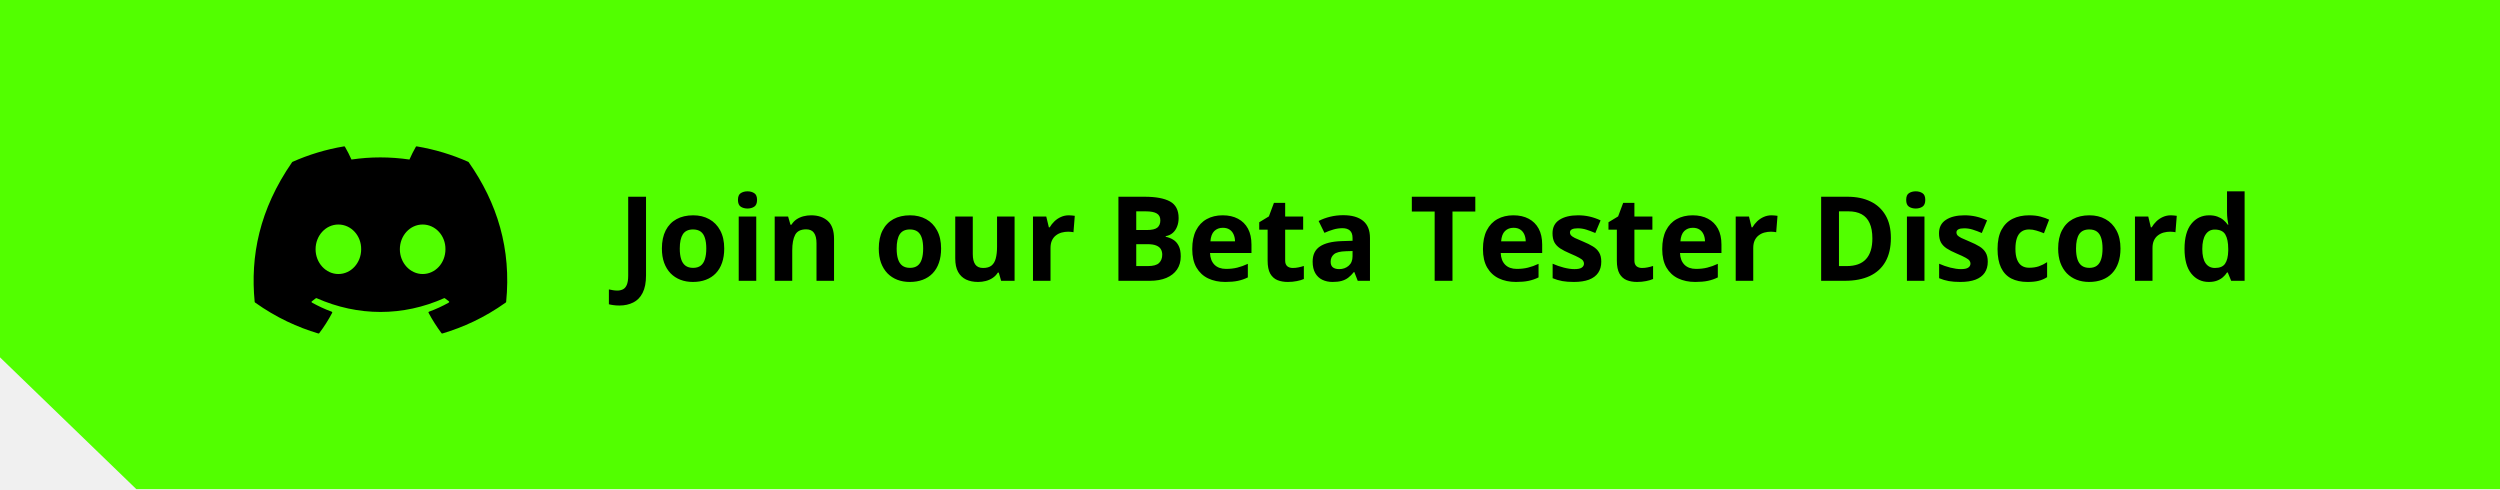
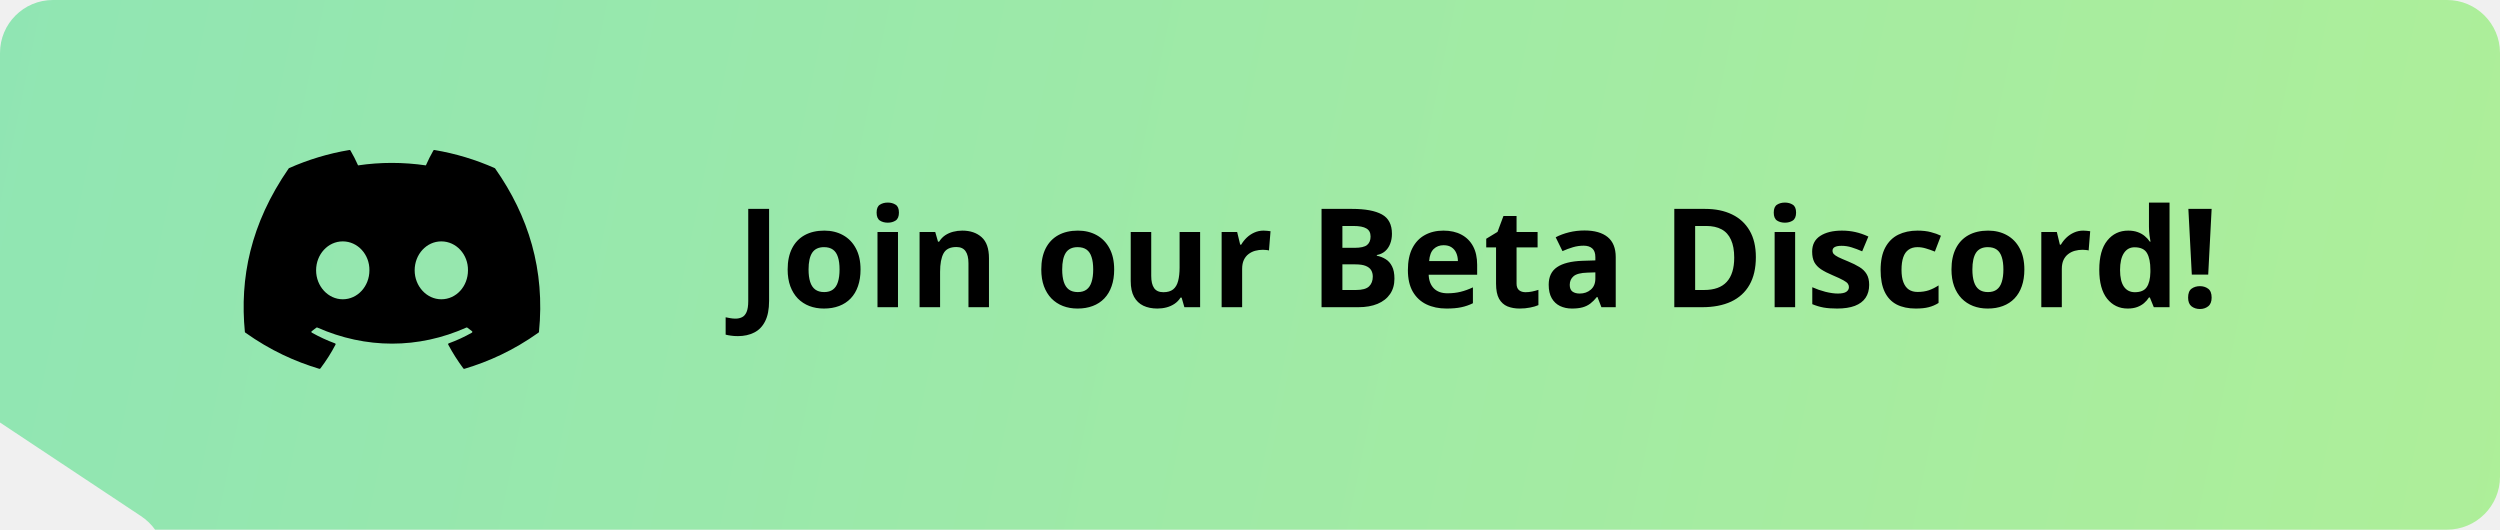
- <svg xmlns="http://www.w3.org/2000/svg" width="276" height="54" viewBox="0 0 276 54" fill="none">
-   <path fill-rule="evenodd" clip-rule="evenodd" d="M276 0H0V39.45L15.051 54H276V0Z" fill="#52FF00" />
-   <path d="M68.382 33.73C68.128 33.73 67.906 33.715 67.716 33.685C67.521 33.66 67.356 33.628 67.221 33.59V31.952C67.356 31.982 67.502 32.009 67.659 32.035C67.811 32.064 67.974 32.079 68.147 32.079C68.376 32.079 68.581 32.035 68.763 31.946C68.945 31.861 69.089 31.698 69.195 31.457C69.301 31.216 69.353 30.869 69.353 30.416V21.72H71.321V30.403C71.321 31.199 71.197 31.84 70.947 32.327C70.701 32.818 70.356 33.173 69.912 33.393C69.472 33.617 68.962 33.73 68.382 33.73ZM79.954 27.439C79.954 28.031 79.874 28.556 79.713 29.013C79.556 29.47 79.326 29.857 79.021 30.175C78.721 30.488 78.357 30.725 77.929 30.886C77.506 31.047 77.028 31.127 76.495 31.127C75.995 31.127 75.536 31.047 75.117 30.886C74.703 30.725 74.341 30.488 74.032 30.175C73.727 29.857 73.49 29.47 73.321 29.013C73.156 28.556 73.073 28.031 73.073 27.439C73.073 26.652 73.213 25.985 73.492 25.439C73.772 24.894 74.169 24.479 74.686 24.195C75.202 23.912 75.817 23.77 76.533 23.77C77.197 23.77 77.785 23.912 78.297 24.195C78.814 24.479 79.218 24.894 79.51 25.439C79.806 25.985 79.954 26.652 79.954 27.439ZM75.047 27.439C75.047 27.904 75.098 28.296 75.2 28.613C75.301 28.931 75.46 29.17 75.676 29.331C75.892 29.491 76.173 29.572 76.52 29.572C76.863 29.572 77.14 29.491 77.352 29.331C77.567 29.17 77.724 28.931 77.821 28.613C77.923 28.296 77.974 27.904 77.974 27.439C77.974 26.969 77.923 26.58 77.821 26.271C77.724 25.958 77.567 25.723 77.352 25.566C77.136 25.41 76.854 25.331 76.507 25.331C75.995 25.331 75.623 25.507 75.39 25.858C75.162 26.21 75.047 26.736 75.047 27.439ZM83.49 23.903V31H81.554V23.903H83.49ZM82.525 21.123C82.813 21.123 83.06 21.191 83.268 21.326C83.475 21.457 83.579 21.705 83.579 22.069C83.579 22.428 83.475 22.678 83.268 22.818C83.06 22.953 82.813 23.021 82.525 23.021C82.233 23.021 81.983 22.953 81.776 22.818C81.573 22.678 81.471 22.428 81.471 22.069C81.471 21.705 81.573 21.457 81.776 21.326C81.983 21.191 82.233 21.123 82.525 21.123ZM89.558 23.77C90.316 23.77 90.925 23.977 91.386 24.392C91.847 24.803 92.078 25.463 92.078 26.373V31H90.142V26.855C90.142 26.347 90.049 25.964 89.863 25.706C89.681 25.448 89.393 25.319 88.999 25.319C88.407 25.319 88.003 25.52 87.787 25.922C87.571 26.324 87.463 26.904 87.463 27.661V31H85.527V23.903H87.006L87.267 24.811H87.374C87.527 24.566 87.715 24.367 87.939 24.214C88.168 24.062 88.42 23.95 88.695 23.878C88.974 23.806 89.262 23.77 89.558 23.77ZM103.897 27.439C103.897 28.031 103.817 28.556 103.656 29.013C103.5 29.47 103.269 29.857 102.964 30.175C102.664 30.488 102.3 30.725 101.873 30.886C101.449 31.047 100.971 31.127 100.438 31.127C99.939 31.127 99.48 31.047 99.061 30.886C98.646 30.725 98.284 30.488 97.975 30.175C97.67 29.857 97.433 29.47 97.264 29.013C97.099 28.556 97.017 28.031 97.017 27.439C97.017 26.652 97.156 25.985 97.436 25.439C97.715 24.894 98.113 24.479 98.629 24.195C99.145 23.912 99.761 23.77 100.476 23.77C101.14 23.77 101.729 23.912 102.241 24.195C102.757 24.479 103.161 24.894 103.453 25.439C103.749 25.985 103.897 26.652 103.897 27.439ZM98.991 27.439C98.991 27.904 99.041 28.296 99.143 28.613C99.245 28.931 99.403 29.17 99.619 29.331C99.835 29.491 100.116 29.572 100.463 29.572C100.806 29.572 101.083 29.491 101.295 29.331C101.511 29.17 101.667 28.931 101.765 28.613C101.866 28.296 101.917 27.904 101.917 27.439C101.917 26.969 101.866 26.58 101.765 26.271C101.667 25.958 101.511 25.723 101.295 25.566C101.079 25.41 100.798 25.331 100.451 25.331C99.939 25.331 99.566 25.507 99.334 25.858C99.105 26.21 98.991 26.736 98.991 27.439ZM112.01 23.903V31H110.524L110.264 30.092H110.163C110.01 30.334 109.82 30.53 109.591 30.683C109.363 30.835 109.111 30.947 108.836 31.019C108.561 31.091 108.275 31.127 107.979 31.127C107.471 31.127 107.029 31.038 106.652 30.86C106.276 30.678 105.982 30.397 105.77 30.016C105.563 29.635 105.459 29.14 105.459 28.531V23.903H107.395V28.048C107.395 28.556 107.486 28.939 107.668 29.197C107.85 29.455 108.14 29.584 108.538 29.584C108.931 29.584 109.24 29.496 109.464 29.318C109.689 29.136 109.845 28.871 109.934 28.524C110.027 28.173 110.074 27.746 110.074 27.242V23.903H112.01ZM118.002 23.77C118.099 23.77 118.211 23.776 118.338 23.789C118.47 23.797 118.575 23.81 118.656 23.827L118.51 25.643C118.446 25.621 118.355 25.607 118.237 25.598C118.123 25.585 118.023 25.579 117.938 25.579C117.689 25.579 117.445 25.611 117.208 25.674C116.976 25.738 116.766 25.841 116.58 25.985C116.394 26.125 116.246 26.311 116.136 26.544C116.03 26.773 115.977 27.054 115.977 27.388V31H114.041V23.903H115.507L115.793 25.097H115.888C116.028 24.855 116.201 24.635 116.409 24.436C116.62 24.233 116.859 24.073 117.126 23.954C117.397 23.831 117.689 23.77 118.002 23.77ZM123.474 21.72H126.362C127.597 21.72 128.533 21.893 129.167 22.24C129.802 22.587 130.12 23.197 130.12 24.068C130.12 24.42 130.062 24.737 129.948 25.02C129.838 25.304 129.677 25.537 129.466 25.719C129.254 25.901 128.996 26.019 128.691 26.074V26.138C129 26.201 129.28 26.311 129.529 26.468C129.779 26.62 129.978 26.844 130.126 27.141C130.278 27.433 130.354 27.822 130.354 28.309C130.354 28.871 130.217 29.354 129.942 29.756C129.667 30.158 129.273 30.467 128.761 30.683C128.253 30.894 127.648 31 126.946 31H123.474V21.72ZM125.441 25.395H126.584C127.155 25.395 127.551 25.306 127.771 25.128C127.991 24.947 128.101 24.68 128.101 24.329C128.101 23.973 127.97 23.719 127.708 23.567C127.449 23.41 127.039 23.332 126.476 23.332H125.441V25.395ZM125.441 26.956V29.375H126.724C127.316 29.375 127.729 29.261 127.961 29.032C128.194 28.804 128.311 28.497 128.311 28.112C128.311 27.883 128.26 27.682 128.158 27.509C128.057 27.335 127.885 27.2 127.644 27.102C127.407 27.005 127.079 26.956 126.66 26.956H125.441ZM134.982 23.77C135.638 23.77 136.203 23.897 136.677 24.151C137.151 24.401 137.517 24.765 137.775 25.243C138.033 25.721 138.162 26.305 138.162 26.995V27.934H133.585C133.607 28.48 133.77 28.91 134.074 29.223C134.383 29.532 134.811 29.686 135.356 29.686C135.809 29.686 136.224 29.64 136.601 29.546C136.977 29.453 137.364 29.314 137.762 29.127V30.625C137.411 30.799 137.043 30.926 136.658 31.006C136.277 31.087 135.813 31.127 135.268 31.127C134.557 31.127 133.926 30.996 133.376 30.733C132.83 30.471 132.401 30.071 132.087 29.534C131.778 28.996 131.624 28.319 131.624 27.502C131.624 26.673 131.764 25.983 132.043 25.433C132.326 24.879 132.72 24.464 133.224 24.189C133.727 23.91 134.313 23.77 134.982 23.77ZM134.995 25.148C134.618 25.148 134.305 25.268 134.055 25.509C133.81 25.75 133.668 26.129 133.63 26.645H136.347C136.342 26.358 136.29 26.102 136.188 25.877C136.091 25.653 135.943 25.475 135.744 25.344C135.549 25.213 135.299 25.148 134.995 25.148ZM142.726 29.584C142.938 29.584 143.143 29.563 143.342 29.521C143.545 29.479 143.746 29.426 143.945 29.362V30.803C143.737 30.896 143.479 30.973 143.17 31.032C142.866 31.095 142.531 31.127 142.167 31.127C141.744 31.127 141.363 31.059 141.025 30.924C140.691 30.784 140.426 30.545 140.231 30.206C140.041 29.864 139.946 29.388 139.946 28.778V25.357H139.019V24.538L140.085 23.891L140.644 22.393H141.882V23.903H143.869V25.357H141.882V28.778C141.882 29.049 141.958 29.252 142.11 29.388C142.267 29.519 142.472 29.584 142.726 29.584ZM148.293 23.757C149.245 23.757 149.975 23.965 150.483 24.379C150.991 24.794 151.245 25.425 151.245 26.271V31H149.893L149.518 30.035H149.467C149.264 30.289 149.057 30.496 148.845 30.657C148.634 30.818 148.39 30.936 148.115 31.013C147.84 31.089 147.506 31.127 147.112 31.127C146.693 31.127 146.317 31.047 145.982 30.886C145.652 30.725 145.392 30.48 145.202 30.149C145.011 29.815 144.916 29.392 144.916 28.88C144.916 28.127 145.181 27.572 145.709 27.217C146.238 26.857 147.032 26.658 148.09 26.62L149.321 26.582V26.271C149.321 25.899 149.224 25.626 149.029 25.452C148.835 25.279 148.564 25.192 148.217 25.192C147.874 25.192 147.538 25.241 147.208 25.338C146.877 25.435 146.547 25.558 146.217 25.706L145.576 24.398C145.953 24.2 146.374 24.043 146.839 23.929C147.309 23.814 147.794 23.757 148.293 23.757ZM149.321 27.712L148.572 27.737C147.946 27.754 147.51 27.866 147.265 28.074C147.023 28.281 146.903 28.554 146.903 28.893C146.903 29.189 146.99 29.4 147.163 29.527C147.337 29.65 147.563 29.711 147.842 29.711C148.257 29.711 148.606 29.589 148.89 29.343C149.177 29.098 149.321 28.749 149.321 28.296V27.712ZM160.354 31H158.386V23.357H155.866V21.72H162.874V23.357H160.354V31ZM167.076 23.77C167.732 23.77 168.297 23.897 168.771 24.151C169.244 24.401 169.611 24.765 169.869 25.243C170.127 25.721 170.256 26.305 170.256 26.995V27.934H165.679C165.7 28.48 165.863 28.91 166.168 29.223C166.477 29.532 166.904 29.686 167.45 29.686C167.903 29.686 168.318 29.64 168.694 29.546C169.071 29.453 169.458 29.314 169.856 29.127V30.625C169.505 30.799 169.137 30.926 168.751 31.006C168.371 31.087 167.907 31.127 167.361 31.127C166.65 31.127 166.02 30.996 165.47 30.733C164.924 30.471 164.494 30.071 164.181 29.534C163.872 28.996 163.718 28.319 163.718 27.502C163.718 26.673 163.857 25.983 164.137 25.433C164.42 24.879 164.814 24.464 165.317 24.189C165.821 23.91 166.407 23.77 167.076 23.77ZM167.088 25.148C166.712 25.148 166.399 25.268 166.149 25.509C165.903 25.75 165.762 26.129 165.724 26.645H168.44C168.436 26.358 168.383 26.102 168.282 25.877C168.184 25.653 168.036 25.475 167.837 25.344C167.643 25.213 167.393 25.148 167.088 25.148ZM176.781 28.893C176.781 29.375 176.667 29.783 176.438 30.118C176.214 30.448 175.878 30.7 175.429 30.873C174.981 31.042 174.422 31.127 173.753 31.127C173.258 31.127 172.833 31.095 172.478 31.032C172.126 30.968 171.771 30.863 171.411 30.714V29.115C171.796 29.288 172.209 29.432 172.649 29.546C173.093 29.656 173.483 29.711 173.817 29.711C174.194 29.711 174.462 29.656 174.623 29.546C174.788 29.432 174.871 29.284 174.871 29.102C174.871 28.984 174.837 28.878 174.769 28.785C174.706 28.687 174.566 28.579 174.35 28.461C174.134 28.338 173.796 28.18 173.334 27.985C172.89 27.799 172.524 27.61 172.236 27.42C171.953 27.23 171.741 27.005 171.602 26.747C171.466 26.485 171.398 26.152 171.398 25.75C171.398 25.095 171.652 24.602 172.16 24.271C172.672 23.937 173.356 23.77 174.21 23.77C174.651 23.77 175.069 23.814 175.467 23.903C175.869 23.992 176.282 24.134 176.705 24.329L176.121 25.725C175.77 25.573 175.438 25.448 175.125 25.351C174.816 25.253 174.5 25.205 174.179 25.205C173.895 25.205 173.681 25.243 173.538 25.319C173.394 25.395 173.322 25.511 173.322 25.668C173.322 25.782 173.358 25.884 173.43 25.973C173.506 26.061 173.65 26.161 173.861 26.271C174.077 26.377 174.392 26.514 174.807 26.684C175.209 26.849 175.558 27.022 175.854 27.204C176.151 27.382 176.379 27.604 176.54 27.871C176.701 28.133 176.781 28.474 176.781 28.893ZM181.282 29.584C181.493 29.584 181.699 29.563 181.897 29.521C182.101 29.479 182.302 29.426 182.5 29.362V30.803C182.293 30.896 182.035 30.973 181.726 31.032C181.421 31.095 181.087 31.127 180.723 31.127C180.3 31.127 179.919 31.059 179.581 30.924C179.246 30.784 178.982 30.545 178.787 30.206C178.597 29.864 178.501 29.388 178.501 28.778V25.357H177.575V24.538L178.641 23.891L179.2 22.393H180.438V23.903H182.424V25.357H180.438V28.778C180.438 29.049 180.514 29.252 180.666 29.388C180.823 29.519 181.028 29.584 181.282 29.584ZM186.868 23.77C187.524 23.77 188.089 23.897 188.562 24.151C189.036 24.401 189.403 24.765 189.661 25.243C189.919 25.721 190.048 26.305 190.048 26.995V27.934H185.471C185.492 28.48 185.655 28.91 185.96 29.223C186.269 29.532 186.696 29.686 187.242 29.686C187.695 29.686 188.11 29.64 188.486 29.546C188.863 29.453 189.25 29.314 189.648 29.127V30.625C189.297 30.799 188.929 30.926 188.543 31.006C188.163 31.087 187.699 31.127 187.153 31.127C186.442 31.127 185.812 30.996 185.262 30.733C184.716 30.471 184.286 30.071 183.973 29.534C183.664 28.996 183.51 28.319 183.51 27.502C183.51 26.673 183.649 25.983 183.929 25.433C184.212 24.879 184.606 24.464 185.109 24.189C185.613 23.91 186.199 23.77 186.868 23.77ZM186.88 25.148C186.504 25.148 186.191 25.268 185.941 25.509C185.695 25.75 185.554 26.129 185.516 26.645H188.232C188.228 26.358 188.175 26.102 188.074 25.877C187.976 25.653 187.828 25.475 187.629 25.344C187.435 25.213 187.185 25.148 186.88 25.148ZM195.583 23.77C195.68 23.77 195.792 23.776 195.919 23.789C196.051 23.797 196.156 23.81 196.237 23.827L196.091 25.643C196.027 25.621 195.936 25.607 195.818 25.598C195.704 25.585 195.604 25.579 195.52 25.579C195.27 25.579 195.027 25.611 194.79 25.674C194.557 25.738 194.347 25.841 194.161 25.985C193.975 26.125 193.827 26.311 193.717 26.544C193.611 26.773 193.558 27.054 193.558 27.388V31H191.622V23.903H193.088L193.374 25.097H193.469C193.609 24.855 193.782 24.635 193.99 24.436C194.201 24.233 194.44 24.073 194.707 23.954C194.978 23.831 195.27 23.77 195.583 23.77ZM208.754 26.271C208.754 27.316 208.553 28.19 208.151 28.893C207.754 29.591 207.176 30.118 206.418 30.473C205.661 30.824 204.749 31 203.683 31H201.055V21.72H203.968C204.942 21.72 205.786 21.893 206.501 22.24C207.216 22.583 207.771 23.093 208.164 23.77C208.558 24.443 208.754 25.276 208.754 26.271ZM206.71 26.322C206.71 25.636 206.609 25.073 206.406 24.633C206.207 24.189 205.911 23.861 205.517 23.649C205.128 23.438 204.645 23.332 204.07 23.332H203.022V29.375H203.867C204.827 29.375 205.54 29.119 206.006 28.607C206.476 28.095 206.71 27.333 206.71 26.322ZM212.461 23.903V31H210.525V23.903H212.461ZM211.497 21.123C211.784 21.123 212.032 21.191 212.239 21.326C212.447 21.457 212.55 21.705 212.55 22.069C212.55 22.428 212.447 22.678 212.239 22.818C212.032 22.953 211.784 23.021 211.497 23.021C211.205 23.021 210.955 22.953 210.748 22.818C210.544 22.678 210.443 22.428 210.443 22.069C210.443 21.705 210.544 21.457 210.748 21.326C210.955 21.191 211.205 21.123 211.497 21.123ZM219.45 28.893C219.45 29.375 219.336 29.783 219.107 30.118C218.883 30.448 218.547 30.7 218.098 30.873C217.65 31.042 217.091 31.127 216.422 31.127C215.927 31.127 215.502 31.095 215.146 31.032C214.795 30.968 214.44 30.863 214.08 30.714V29.115C214.465 29.288 214.878 29.432 215.318 29.546C215.762 29.656 216.152 29.711 216.486 29.711C216.862 29.711 217.131 29.656 217.292 29.546C217.457 29.432 217.54 29.284 217.54 29.102C217.54 28.984 217.506 28.878 217.438 28.785C217.375 28.687 217.235 28.579 217.019 28.461C216.803 28.338 216.465 28.18 216.003 27.985C215.559 27.799 215.193 27.61 214.905 27.42C214.622 27.23 214.41 27.005 214.271 26.747C214.135 26.485 214.067 26.152 214.067 25.75C214.067 25.095 214.321 24.602 214.829 24.271C215.341 23.937 216.025 23.77 216.879 23.77C217.319 23.77 217.738 23.814 218.136 23.903C218.538 23.992 218.951 24.134 219.374 24.329L218.79 25.725C218.439 25.573 218.107 25.448 217.793 25.351C217.485 25.253 217.169 25.205 216.848 25.205C216.564 25.205 216.35 25.243 216.207 25.319C216.063 25.395 215.991 25.511 215.991 25.668C215.991 25.782 216.027 25.884 216.099 25.973C216.175 26.061 216.319 26.161 216.53 26.271C216.746 26.377 217.061 26.514 217.476 26.684C217.878 26.849 218.227 27.022 218.523 27.204C218.82 27.382 219.048 27.604 219.209 27.871C219.37 28.133 219.45 28.474 219.45 28.893ZM223.843 31.127C223.14 31.127 222.542 31 222.046 30.746C221.551 30.488 221.175 30.09 220.917 29.553C220.658 29.015 220.529 28.328 220.529 27.49C220.529 26.622 220.675 25.916 220.967 25.37C221.264 24.82 221.672 24.415 222.192 24.157C222.717 23.899 223.324 23.77 224.014 23.77C224.505 23.77 224.928 23.819 225.284 23.916C225.643 24.009 225.957 24.121 226.223 24.252L225.652 25.75C225.347 25.628 225.064 25.528 224.801 25.452C224.539 25.372 224.277 25.331 224.014 25.331C223.676 25.331 223.394 25.412 223.17 25.573C222.946 25.729 222.778 25.966 222.668 26.284C222.558 26.601 222.503 26.999 222.503 27.477C222.503 27.947 222.563 28.336 222.681 28.645C222.8 28.954 222.971 29.185 223.195 29.337C223.42 29.485 223.693 29.559 224.014 29.559C224.416 29.559 224.774 29.506 225.087 29.4C225.4 29.29 225.705 29.138 226.001 28.943V30.6C225.705 30.786 225.394 30.92 225.068 31C224.746 31.085 224.338 31.127 223.843 31.127ZM234.101 27.439C234.101 28.031 234.02 28.556 233.859 29.013C233.703 29.47 233.472 29.857 233.167 30.175C232.867 30.488 232.503 30.725 232.076 30.886C231.653 31.047 231.174 31.127 230.641 31.127C230.142 31.127 229.683 31.047 229.264 30.886C228.849 30.725 228.487 30.488 228.178 30.175C227.874 29.857 227.637 29.47 227.467 29.013C227.302 28.556 227.22 28.031 227.22 27.439C227.22 26.652 227.359 25.985 227.639 25.439C227.918 24.894 228.316 24.479 228.832 24.195C229.348 23.912 229.964 23.77 230.679 23.77C231.344 23.77 231.932 23.912 232.444 24.195C232.96 24.479 233.364 24.894 233.656 25.439C233.952 25.985 234.101 26.652 234.101 27.439ZM229.194 27.439C229.194 27.904 229.245 28.296 229.346 28.613C229.448 28.931 229.606 29.17 229.822 29.331C230.038 29.491 230.319 29.572 230.667 29.572C231.009 29.572 231.286 29.491 231.498 29.331C231.714 29.17 231.87 28.931 231.968 28.613C232.069 28.296 232.12 27.904 232.12 27.439C232.12 26.969 232.069 26.58 231.968 26.271C231.87 25.958 231.714 25.723 231.498 25.566C231.282 25.41 231.001 25.331 230.654 25.331C230.142 25.331 229.769 25.507 229.537 25.858C229.308 26.21 229.194 26.736 229.194 27.439ZM239.661 23.77C239.758 23.77 239.871 23.776 239.998 23.789C240.129 23.797 240.235 23.81 240.315 23.827L240.169 25.643C240.105 25.621 240.014 25.607 239.896 25.598C239.782 25.585 239.682 25.579 239.598 25.579C239.348 25.579 239.105 25.611 238.868 25.674C238.635 25.738 238.425 25.841 238.239 25.985C238.053 26.125 237.905 26.311 237.795 26.544C237.689 26.773 237.636 27.054 237.636 27.388V31H235.7V23.903H237.167L237.452 25.097H237.547C237.687 24.855 237.861 24.635 238.068 24.436C238.279 24.233 238.519 24.073 238.785 23.954C239.056 23.831 239.348 23.77 239.661 23.77ZM243.851 31.127C243.059 31.127 242.414 30.818 241.915 30.2C241.419 29.578 241.172 28.666 241.172 27.464C241.172 26.25 241.424 25.331 241.927 24.709C242.431 24.083 243.089 23.77 243.901 23.77C244.24 23.77 244.538 23.817 244.796 23.91C245.055 24.003 245.277 24.128 245.463 24.284C245.653 24.441 245.814 24.616 245.945 24.811H246.009C245.983 24.676 245.952 24.477 245.914 24.214C245.88 23.948 245.863 23.675 245.863 23.395V21.123H247.805V31H246.32L245.945 30.08H245.863C245.74 30.274 245.586 30.452 245.399 30.613C245.217 30.769 245 30.894 244.746 30.987C244.492 31.08 244.193 31.127 243.851 31.127ZM244.53 29.584C245.059 29.584 245.431 29.428 245.647 29.115C245.867 28.797 245.983 28.321 245.996 27.686V27.477C245.996 26.787 245.89 26.26 245.679 25.896C245.467 25.528 245.074 25.344 244.498 25.344C244.071 25.344 243.736 25.528 243.495 25.896C243.254 26.265 243.133 26.796 243.133 27.49C243.133 28.184 243.254 28.706 243.495 29.058C243.741 29.409 244.085 29.584 244.53 29.584Z" fill="black" />
-   <g clip-path="url(#clip0_42_26)">
-     <path d="M51.703 17.87C49.919 17.077 48.005 16.493 46.004 16.159C45.967 16.152 45.931 16.168 45.912 16.201C45.666 16.624 45.394 17.177 45.203 17.612C43.05 17.3 40.909 17.3 38.801 17.612C38.61 17.168 38.328 16.624 38.081 16.201C38.062 16.169 38.026 16.153 37.989 16.159C35.989 16.492 34.075 17.076 32.29 17.87C32.274 17.877 32.261 17.887 32.252 17.901C28.622 23.152 27.628 28.273 28.116 33.331C28.118 33.356 28.132 33.38 28.152 33.395C30.547 35.098 32.867 36.131 35.144 36.817C35.18 36.827 35.219 36.814 35.242 36.785C35.781 36.073 36.261 35.322 36.672 34.533C36.697 34.487 36.673 34.432 36.624 34.413C35.862 34.134 35.137 33.793 34.44 33.406C34.385 33.374 34.38 33.298 34.431 33.261C34.578 33.155 34.724 33.044 34.865 32.932C34.89 32.912 34.925 32.907 34.955 32.92C39.538 34.946 44.498 34.946 49.027 32.92C49.057 32.906 49.092 32.911 49.118 32.931C49.259 33.043 49.405 33.155 49.553 33.261C49.604 33.298 49.601 33.374 49.545 33.406C48.848 33.8 48.123 34.134 47.36 34.412C47.311 34.431 47.288 34.487 47.313 34.533C47.733 35.321 48.213 36.072 48.742 36.784C48.764 36.814 48.804 36.827 48.84 36.817C51.128 36.131 53.448 35.098 55.843 33.395C55.864 33.38 55.877 33.357 55.879 33.332C56.463 27.485 54.902 22.405 51.74 17.902C51.732 17.887 51.719 17.877 51.703 17.87ZM37.357 30.252C35.977 30.252 34.84 29.025 34.84 27.519C34.84 26.013 35.955 24.787 37.357 24.787C38.769 24.787 39.895 26.024 39.873 27.519C39.873 29.025 38.758 30.252 37.357 30.252ZM46.66 30.252C45.281 30.252 44.144 29.025 44.144 27.519C44.144 26.013 45.259 24.787 46.66 24.787C48.073 24.787 49.199 26.024 49.177 27.519C49.177 29.025 48.073 30.252 46.66 30.252Z" fill="black" />
+ <svg xmlns="http://www.w3.org/2000/svg" width="236" height="50" viewBox="0 0 236 50" fill="none">
+   <path fill-rule="evenodd" clip-rule="evenodd" d="M5 0H231C233.761 0 236 2.239 236 5V45C236 47.761 233.761 50 231 50H14.64C14.296 49.517 13.847 49.077 13.286 48.705L0 39.885V5C0 2.239 2.239 0 5 0Z" fill="url(#paint0_linear_69_38)" />
+   <path d="M69.663 31.73C69.409 31.73 69.187 31.715 68.997 31.685C68.802 31.66 68.637 31.628 68.501 31.59V29.952C68.637 29.982 68.783 30.009 68.939 30.035C69.092 30.064 69.255 30.079 69.428 30.079C69.657 30.079 69.862 30.035 70.044 29.946C70.226 29.861 70.37 29.698 70.476 29.457C70.581 29.216 70.634 28.869 70.634 28.416V19.72H72.602V28.403C72.602 29.199 72.477 29.84 72.228 30.327C71.982 30.817 71.637 31.173 71.193 31.393C70.753 31.617 70.243 31.73 69.663 31.73ZM81.235 25.439C81.235 26.031 81.154 26.556 80.994 27.013C80.837 27.47 80.606 27.857 80.302 28.175C80.001 28.488 79.637 28.725 79.21 28.886C78.787 29.047 78.309 29.127 77.775 29.127C77.276 29.127 76.817 29.047 76.398 28.886C75.983 28.725 75.621 28.488 75.312 28.175C75.008 27.857 74.771 27.47 74.602 27.013C74.436 26.556 74.354 26.031 74.354 25.439C74.354 24.652 74.494 23.985 74.773 23.439C75.052 22.894 75.45 22.479 75.966 22.195C76.483 21.912 77.098 21.77 77.814 21.77C78.478 21.77 79.066 21.912 79.578 22.195C80.094 22.479 80.499 22.894 80.79 23.439C81.087 23.985 81.235 24.652 81.235 25.439ZM76.328 25.439C76.328 25.904 76.379 26.296 76.481 26.613C76.582 26.931 76.741 27.17 76.957 27.331C77.172 27.491 77.454 27.572 77.801 27.572C78.144 27.572 78.421 27.491 78.632 27.331C78.848 27.17 79.005 26.931 79.102 26.613C79.204 26.296 79.254 25.904 79.254 25.439C79.254 24.969 79.204 24.58 79.102 24.271C79.005 23.958 78.848 23.723 78.632 23.566C78.416 23.41 78.135 23.331 77.788 23.331C77.276 23.331 76.904 23.507 76.671 23.858C76.442 24.21 76.328 24.736 76.328 25.439ZM84.77 21.903V29H82.835V21.903H84.77ZM83.806 19.123C84.093 19.123 84.341 19.191 84.548 19.326C84.756 19.457 84.859 19.705 84.859 20.069C84.859 20.428 84.756 20.678 84.548 20.818C84.341 20.953 84.093 21.021 83.806 21.021C83.514 21.021 83.264 20.953 83.057 20.818C82.853 20.678 82.752 20.428 82.752 20.069C82.752 19.705 82.853 19.457 83.057 19.326C83.264 19.191 83.514 19.123 83.806 19.123ZM90.839 21.77C91.596 21.77 92.206 21.977 92.667 22.392C93.128 22.803 93.359 23.463 93.359 24.373V29H91.423V24.855C91.423 24.347 91.33 23.964 91.144 23.706C90.962 23.448 90.674 23.319 90.28 23.319C89.688 23.319 89.284 23.52 89.068 23.922C88.852 24.324 88.744 24.904 88.744 25.661V29H86.808V21.903H88.287L88.547 22.811H88.655C88.808 22.566 88.996 22.367 89.22 22.214C89.449 22.062 89.701 21.95 89.976 21.878C90.255 21.806 90.543 21.77 90.839 21.77ZM105.178 25.439C105.178 26.031 105.098 26.556 104.937 27.013C104.78 27.47 104.55 27.857 104.245 28.175C103.945 28.488 103.581 28.725 103.153 28.886C102.73 29.047 102.252 29.127 101.719 29.127C101.219 29.127 100.76 29.047 100.341 28.886C99.927 28.725 99.565 28.488 99.256 28.175C98.951 27.857 98.714 27.47 98.545 27.013C98.38 26.556 98.297 26.031 98.297 25.439C98.297 24.652 98.437 23.985 98.716 23.439C98.996 22.894 99.393 22.479 99.91 22.195C100.426 21.912 101.042 21.77 101.757 21.77C102.421 21.77 103.009 21.912 103.521 22.195C104.038 22.479 104.442 22.894 104.734 23.439C105.03 23.985 105.178 24.652 105.178 25.439ZM100.271 25.439C100.271 25.904 100.322 26.296 100.424 26.613C100.525 26.931 100.684 27.17 100.9 27.331C101.116 27.491 101.397 27.572 101.744 27.572C102.087 27.572 102.364 27.491 102.576 27.331C102.792 27.17 102.948 26.931 103.045 26.613C103.147 26.296 103.198 25.904 103.198 25.439C103.198 24.969 103.147 24.58 103.045 24.271C102.948 23.958 102.792 23.723 102.576 23.566C102.36 23.41 102.078 23.331 101.731 23.331C101.219 23.331 100.847 23.507 100.614 23.858C100.386 24.21 100.271 24.736 100.271 25.439ZM113.291 21.903V29H111.805L111.545 28.092H111.443C111.291 28.334 111.101 28.53 110.872 28.683C110.644 28.835 110.392 28.947 110.117 29.019C109.842 29.091 109.556 29.127 109.26 29.127C108.752 29.127 108.31 29.038 107.933 28.86C107.556 28.678 107.262 28.397 107.051 28.016C106.843 27.635 106.74 27.14 106.74 26.531V21.903H108.676V26.048C108.676 26.556 108.767 26.939 108.949 27.197C109.131 27.455 109.421 27.584 109.818 27.584C110.212 27.584 110.521 27.496 110.745 27.318C110.969 27.136 111.126 26.871 111.215 26.524C111.308 26.173 111.354 25.746 111.354 25.242V21.903H113.291ZM119.283 21.77C119.38 21.77 119.492 21.776 119.619 21.789C119.75 21.797 119.856 21.81 119.937 21.827L119.791 23.643C119.727 23.621 119.636 23.607 119.518 23.598C119.403 23.585 119.304 23.579 119.219 23.579C118.97 23.579 118.726 23.611 118.489 23.674C118.257 23.738 118.047 23.841 117.861 23.985C117.675 24.125 117.527 24.311 117.417 24.544C117.311 24.773 117.258 25.054 117.258 25.388V29H115.322V21.903H116.788L117.074 23.097H117.169C117.309 22.855 117.482 22.635 117.689 22.436C117.901 22.233 118.14 22.073 118.407 21.954C118.678 21.831 118.97 21.77 119.283 21.77ZM124.754 19.72H127.643C128.878 19.72 129.813 19.893 130.448 20.24C131.083 20.587 131.4 21.197 131.4 22.068C131.4 22.42 131.343 22.737 131.229 23.02C131.119 23.304 130.958 23.537 130.747 23.719C130.535 23.901 130.277 24.019 129.972 24.074V24.138C130.281 24.201 130.56 24.311 130.81 24.468C131.06 24.62 131.259 24.844 131.407 25.141C131.559 25.433 131.635 25.822 131.635 26.309C131.635 26.871 131.498 27.354 131.223 27.756C130.948 28.158 130.554 28.467 130.042 28.683C129.534 28.894 128.929 29 128.227 29H124.754V19.72ZM126.722 23.395H127.865C128.436 23.395 128.832 23.306 129.052 23.128C129.272 22.947 129.382 22.68 129.382 22.329C129.382 21.973 129.251 21.719 128.988 21.567C128.73 21.41 128.32 21.332 127.757 21.332H126.722V23.395ZM126.722 24.956V27.375H128.004C128.597 27.375 129.009 27.261 129.242 27.032C129.475 26.804 129.591 26.497 129.591 26.112C129.591 25.883 129.541 25.682 129.439 25.509C129.337 25.335 129.166 25.2 128.925 25.102C128.688 25.005 128.36 24.956 127.941 24.956H126.722ZM136.263 21.77C136.919 21.77 137.484 21.897 137.958 22.151C138.431 22.401 138.798 22.765 139.056 23.243C139.314 23.721 139.443 24.305 139.443 24.995V25.934H134.866C134.887 26.48 135.05 26.91 135.355 27.223C135.664 27.532 136.091 27.686 136.637 27.686C137.09 27.686 137.505 27.64 137.881 27.546C138.258 27.453 138.645 27.314 139.043 27.127V28.625C138.692 28.799 138.324 28.926 137.938 29.006C137.558 29.087 137.094 29.127 136.548 29.127C135.837 29.127 135.207 28.996 134.657 28.733C134.111 28.471 133.681 28.071 133.368 27.534C133.059 26.996 132.905 26.319 132.905 25.502C132.905 24.673 133.044 23.983 133.324 23.433C133.607 22.879 134.001 22.464 134.504 22.189C135.008 21.91 135.594 21.77 136.263 21.77ZM136.275 23.148C135.899 23.148 135.586 23.268 135.336 23.509C135.09 23.75 134.949 24.129 134.911 24.645H137.627C137.623 24.358 137.57 24.102 137.469 23.877C137.371 23.653 137.223 23.475 137.024 23.344C136.83 23.213 136.58 23.148 136.275 23.148ZM144.007 27.584C144.218 27.584 144.424 27.563 144.623 27.521C144.826 27.479 145.027 27.426 145.226 27.362V28.803C145.018 28.896 144.76 28.973 144.451 29.032C144.146 29.095 143.812 29.127 143.448 29.127C143.025 29.127 142.644 29.059 142.306 28.924C141.971 28.784 141.707 28.545 141.512 28.206C141.322 27.864 141.227 27.388 141.227 26.778V23.357H140.3V22.538L141.366 21.891L141.925 20.393H143.163V21.903H145.149V23.357H143.163V26.778C143.163 27.049 143.239 27.252 143.391 27.388C143.548 27.519 143.753 27.584 144.007 27.584ZM149.574 21.757C150.526 21.757 151.256 21.965 151.764 22.379C152.271 22.794 152.525 23.425 152.525 24.271V29H151.173L150.799 28.035H150.748C150.545 28.289 150.338 28.496 150.126 28.657C149.914 28.818 149.671 28.936 149.396 29.013C149.121 29.089 148.787 29.127 148.393 29.127C147.974 29.127 147.597 29.047 147.263 28.886C146.933 28.725 146.673 28.48 146.482 28.149C146.292 27.815 146.197 27.392 146.197 26.88C146.197 26.127 146.461 25.572 146.99 25.217C147.519 24.857 148.313 24.658 149.371 24.62L150.602 24.582V24.271C150.602 23.899 150.505 23.626 150.31 23.452C150.115 23.279 149.845 23.192 149.498 23.192C149.155 23.192 148.818 23.241 148.488 23.338C148.158 23.435 147.828 23.558 147.498 23.706L146.857 22.398C147.234 22.2 147.655 22.043 148.12 21.929C148.59 21.814 149.074 21.757 149.574 21.757ZM150.602 25.712L149.853 25.737C149.227 25.754 148.791 25.866 148.545 26.074C148.304 26.281 148.184 26.554 148.184 26.893C148.184 27.189 148.27 27.4 148.444 27.527C148.617 27.65 148.844 27.711 149.123 27.711C149.538 27.711 149.887 27.589 150.17 27.343C150.458 27.098 150.602 26.749 150.602 26.296V25.712ZM165.754 24.271C165.754 25.316 165.553 26.19 165.151 26.893C164.753 27.591 164.175 28.118 163.418 28.473C162.66 28.824 161.749 29 160.682 29H158.054V19.72H160.968C161.941 19.72 162.785 19.893 163.5 20.24C164.216 20.583 164.77 21.093 165.164 21.77C165.557 22.443 165.754 23.276 165.754 24.271ZM163.71 24.322C163.71 23.636 163.608 23.073 163.405 22.633C163.206 22.189 162.91 21.861 162.517 21.649C162.127 21.438 161.645 21.332 161.069 21.332H160.022V27.375H160.866C161.827 27.375 162.54 27.119 163.005 26.607C163.475 26.095 163.71 25.333 163.71 24.322ZM169.461 21.903V29H167.525V21.903H169.461ZM168.496 19.123C168.784 19.123 169.031 19.191 169.239 19.326C169.446 19.457 169.55 19.705 169.55 20.069C169.55 20.428 169.446 20.678 169.239 20.818C169.031 20.953 168.784 21.021 168.496 21.021C168.204 21.021 167.954 20.953 167.747 20.818C167.544 20.678 167.442 20.428 167.442 20.069C167.442 19.705 167.544 19.457 167.747 19.326C167.954 19.191 168.204 19.123 168.496 19.123ZM176.45 26.893C176.45 27.375 176.335 27.783 176.107 28.118C175.883 28.448 175.546 28.7 175.098 28.873C174.649 29.042 174.09 29.127 173.422 29.127C172.927 29.127 172.501 29.095 172.146 29.032C171.795 28.968 171.439 28.863 171.08 28.714V27.115C171.465 27.288 171.877 27.432 172.317 27.546C172.762 27.656 173.151 27.711 173.485 27.711C173.862 27.711 174.131 27.656 174.292 27.546C174.457 27.432 174.539 27.284 174.539 27.102C174.539 26.984 174.505 26.878 174.438 26.785C174.374 26.687 174.234 26.579 174.019 26.461C173.803 26.338 173.464 26.18 173.003 25.985C172.559 25.799 172.193 25.61 171.905 25.42C171.621 25.23 171.41 25.005 171.27 24.747C171.135 24.485 171.067 24.152 171.067 23.75C171.067 23.095 171.321 22.602 171.829 22.271C172.341 21.937 173.024 21.77 173.879 21.77C174.319 21.77 174.738 21.814 175.136 21.903C175.538 21.992 175.95 22.134 176.374 22.329L175.79 23.725C175.438 23.573 175.106 23.448 174.793 23.351C174.484 23.253 174.169 23.205 173.847 23.205C173.564 23.205 173.35 23.243 173.206 23.319C173.062 23.395 172.99 23.511 172.99 23.668C172.99 23.782 173.026 23.884 173.098 23.973C173.174 24.061 173.318 24.161 173.53 24.271C173.746 24.377 174.061 24.514 174.476 24.684C174.878 24.849 175.227 25.022 175.523 25.204C175.819 25.382 176.048 25.604 176.208 25.871C176.369 26.133 176.45 26.474 176.45 26.893ZM180.842 29.127C180.14 29.127 179.541 29 179.046 28.746C178.551 28.488 178.174 28.09 177.916 27.553C177.658 27.015 177.529 26.328 177.529 25.49C177.529 24.622 177.675 23.916 177.967 23.37C178.263 22.82 178.671 22.415 179.192 22.157C179.717 21.899 180.324 21.77 181.014 21.77C181.505 21.77 181.928 21.819 182.283 21.916C182.643 22.009 182.956 22.121 183.223 22.252L182.651 23.75C182.347 23.628 182.063 23.528 181.801 23.452C181.538 23.372 181.276 23.331 181.014 23.331C180.675 23.331 180.394 23.412 180.169 23.573C179.945 23.729 179.778 23.966 179.668 24.284C179.558 24.601 179.503 24.999 179.503 25.477C179.503 25.947 179.562 26.336 179.681 26.645C179.799 26.954 179.971 27.185 180.195 27.337C180.419 27.485 180.692 27.559 181.014 27.559C181.416 27.559 181.773 27.506 182.086 27.4C182.4 27.29 182.704 27.138 183 26.943V28.6C182.704 28.786 182.393 28.92 182.067 29C181.746 29.085 181.337 29.127 180.842 29.127ZM191.1 25.439C191.1 26.031 191.02 26.556 190.859 27.013C190.702 27.47 190.472 27.857 190.167 28.175C189.867 28.488 189.503 28.725 189.075 28.886C188.652 29.047 188.174 29.127 187.641 29.127C187.141 29.127 186.682 29.047 186.263 28.886C185.848 28.725 185.487 28.488 185.178 28.175C184.873 27.857 184.636 27.47 184.467 27.013C184.302 26.556 184.219 26.031 184.219 25.439C184.219 24.652 184.359 23.985 184.638 23.439C184.917 22.894 185.315 22.479 185.832 22.195C186.348 21.912 186.964 21.77 187.679 21.77C188.343 21.77 188.931 21.912 189.443 22.195C189.96 22.479 190.364 22.894 190.656 23.439C190.952 23.985 191.1 24.652 191.1 25.439ZM186.193 25.439C186.193 25.904 186.244 26.296 186.346 26.613C186.447 26.931 186.606 27.17 186.822 27.331C187.038 27.491 187.319 27.572 187.666 27.572C188.009 27.572 188.286 27.491 188.498 27.331C188.713 27.17 188.87 26.931 188.967 26.613C189.069 26.296 189.12 25.904 189.12 25.439C189.12 24.969 189.069 24.58 188.967 24.271C188.87 23.958 188.713 23.723 188.498 23.566C188.282 23.41 188 23.331 187.653 23.331C187.141 23.331 186.769 23.507 186.536 23.858C186.308 24.21 186.193 24.736 186.193 25.439ZM196.661 21.77C196.758 21.77 196.87 21.776 196.997 21.789C197.128 21.797 197.234 21.81 197.314 21.827L197.168 23.643C197.105 23.621 197.014 23.607 196.896 23.598C196.781 23.585 196.682 23.579 196.597 23.579C196.347 23.579 196.104 23.611 195.867 23.674C195.634 23.738 195.425 23.841 195.239 23.985C195.053 24.125 194.904 24.311 194.794 24.544C194.689 24.773 194.636 25.054 194.636 25.388V29H192.7V21.903H194.166L194.452 23.097H194.547C194.687 22.855 194.86 22.635 195.067 22.436C195.279 22.233 195.518 22.073 195.785 21.954C196.056 21.831 196.347 21.77 196.661 21.77ZM200.85 29.127C200.059 29.127 199.413 28.818 198.914 28.2C198.419 27.578 198.171 26.666 198.171 25.464C198.171 24.25 198.423 23.331 198.927 22.709C199.43 22.083 200.088 21.77 200.901 21.77C201.239 21.77 201.538 21.817 201.796 21.91C202.054 22.003 202.276 22.128 202.462 22.284C202.653 22.441 202.814 22.616 202.945 22.811H203.008C202.983 22.676 202.951 22.477 202.913 22.214C202.879 21.948 202.862 21.675 202.862 21.395V19.123H204.805V29H203.319L202.945 28.08H202.862C202.74 28.274 202.585 28.452 202.399 28.613C202.217 28.769 201.999 28.894 201.745 28.987C201.491 29.08 201.193 29.127 200.85 29.127ZM201.529 27.584C202.058 27.584 202.431 27.428 202.646 27.115C202.867 26.797 202.983 26.321 202.996 25.686V25.477C202.996 24.787 202.89 24.26 202.678 23.896C202.467 23.528 202.073 23.344 201.498 23.344C201.07 23.344 200.736 23.528 200.495 23.896C200.253 24.265 200.133 24.796 200.133 25.49C200.133 26.184 200.253 26.706 200.495 27.058C200.74 27.409 201.085 27.584 201.529 27.584ZM208.455 25.921H206.906L206.582 19.72H208.778L208.455 25.921ZM206.557 28.092C206.557 27.695 206.665 27.415 206.88 27.254C207.1 27.094 207.365 27.013 207.674 27.013C207.974 27.013 208.232 27.094 208.448 27.254C208.668 27.415 208.778 27.695 208.778 28.092C208.778 28.473 208.668 28.748 208.448 28.918C208.232 29.087 207.974 29.171 207.674 29.171C207.365 29.171 207.1 29.087 206.88 28.918C206.665 28.748 206.557 28.473 206.557 28.092Z" fill="black" />
+   <g clip-path="url(#clip0_69_38)">
+     <path d="M46.703 15.87C44.919 15.077 43.005 14.493 41.004 14.159C40.967 14.152 40.931 14.168 40.912 14.201C40.666 14.624 40.394 15.177 40.203 15.612C38.05 15.3 35.909 15.3 33.801 15.612C33.61 15.168 33.328 14.624 33.081 14.201C33.062 14.169 33.026 14.153 32.989 14.159C30.989 14.492 29.076 15.076 27.29 15.87C27.274 15.877 27.261 15.887 27.252 15.901C23.622 21.152 22.628 26.273 23.116 31.331C23.118 31.356 23.132 31.38 23.152 31.395C25.547 33.098 27.867 34.131 30.144 34.817C30.18 34.827 30.219 34.814 30.242 34.785C30.781 34.073 31.261 33.322 31.672 32.533C31.697 32.487 31.674 32.432 31.624 32.413C30.862 32.134 30.137 31.793 29.44 31.405C29.384 31.374 29.38 31.298 29.431 31.261C29.578 31.155 29.724 31.044 29.865 30.932C29.89 30.912 29.925 30.907 29.955 30.92C34.538 32.946 39.498 32.946 44.027 30.92C44.057 30.906 44.092 30.911 44.118 30.931C44.259 31.043 44.405 31.155 44.553 31.261C44.604 31.298 44.601 31.374 44.545 31.405C43.848 31.8 43.123 32.134 42.36 32.412C42.311 32.431 42.288 32.487 42.313 32.533C42.733 33.321 43.213 34.072 43.742 34.784C43.764 34.814 43.804 34.827 43.84 34.817C46.128 34.131 48.448 33.098 50.843 31.395C50.864 31.38 50.877 31.357 50.879 31.332C51.463 25.485 49.902 20.405 46.74 15.902C46.732 15.887 46.719 15.877 46.703 15.87ZM32.357 28.252C30.977 28.252 29.84 27.025 29.84 25.519C29.84 24.013 30.955 22.787 32.357 22.787C33.769 22.787 34.895 24.024 34.873 25.519C34.873 27.025 33.758 28.252 32.357 28.252ZM41.66 28.252C40.281 28.252 39.144 27.025 39.144 25.519C39.144 24.013 40.259 22.787 41.66 22.787C43.073 22.787 44.199 24.024 44.177 25.519C44.177 27.025 43.073 28.252 41.66 28.252Z" fill="black" />
  </g>
  <defs>
-     <clipPath id="clip0_42_26">
-       <rect width="28" height="21" fill="white" transform="translate(28 16)" />
+     <linearGradient id="paint0_linear_69_38" x1="-11.859" y1="12" x2="244.211" y2="64.814" gradientUnits="userSpaceOnUse">
+       <stop stop-color="#8FE5B4" />
+       <stop offset="1" stop-color="#AFEF98" />
+     </linearGradient>
+     <clipPath id="clip0_69_38">
+       <rect width="28" height="21" fill="white" transform="translate(23 14)" />
    </clipPath>
  </defs>
</svg>
